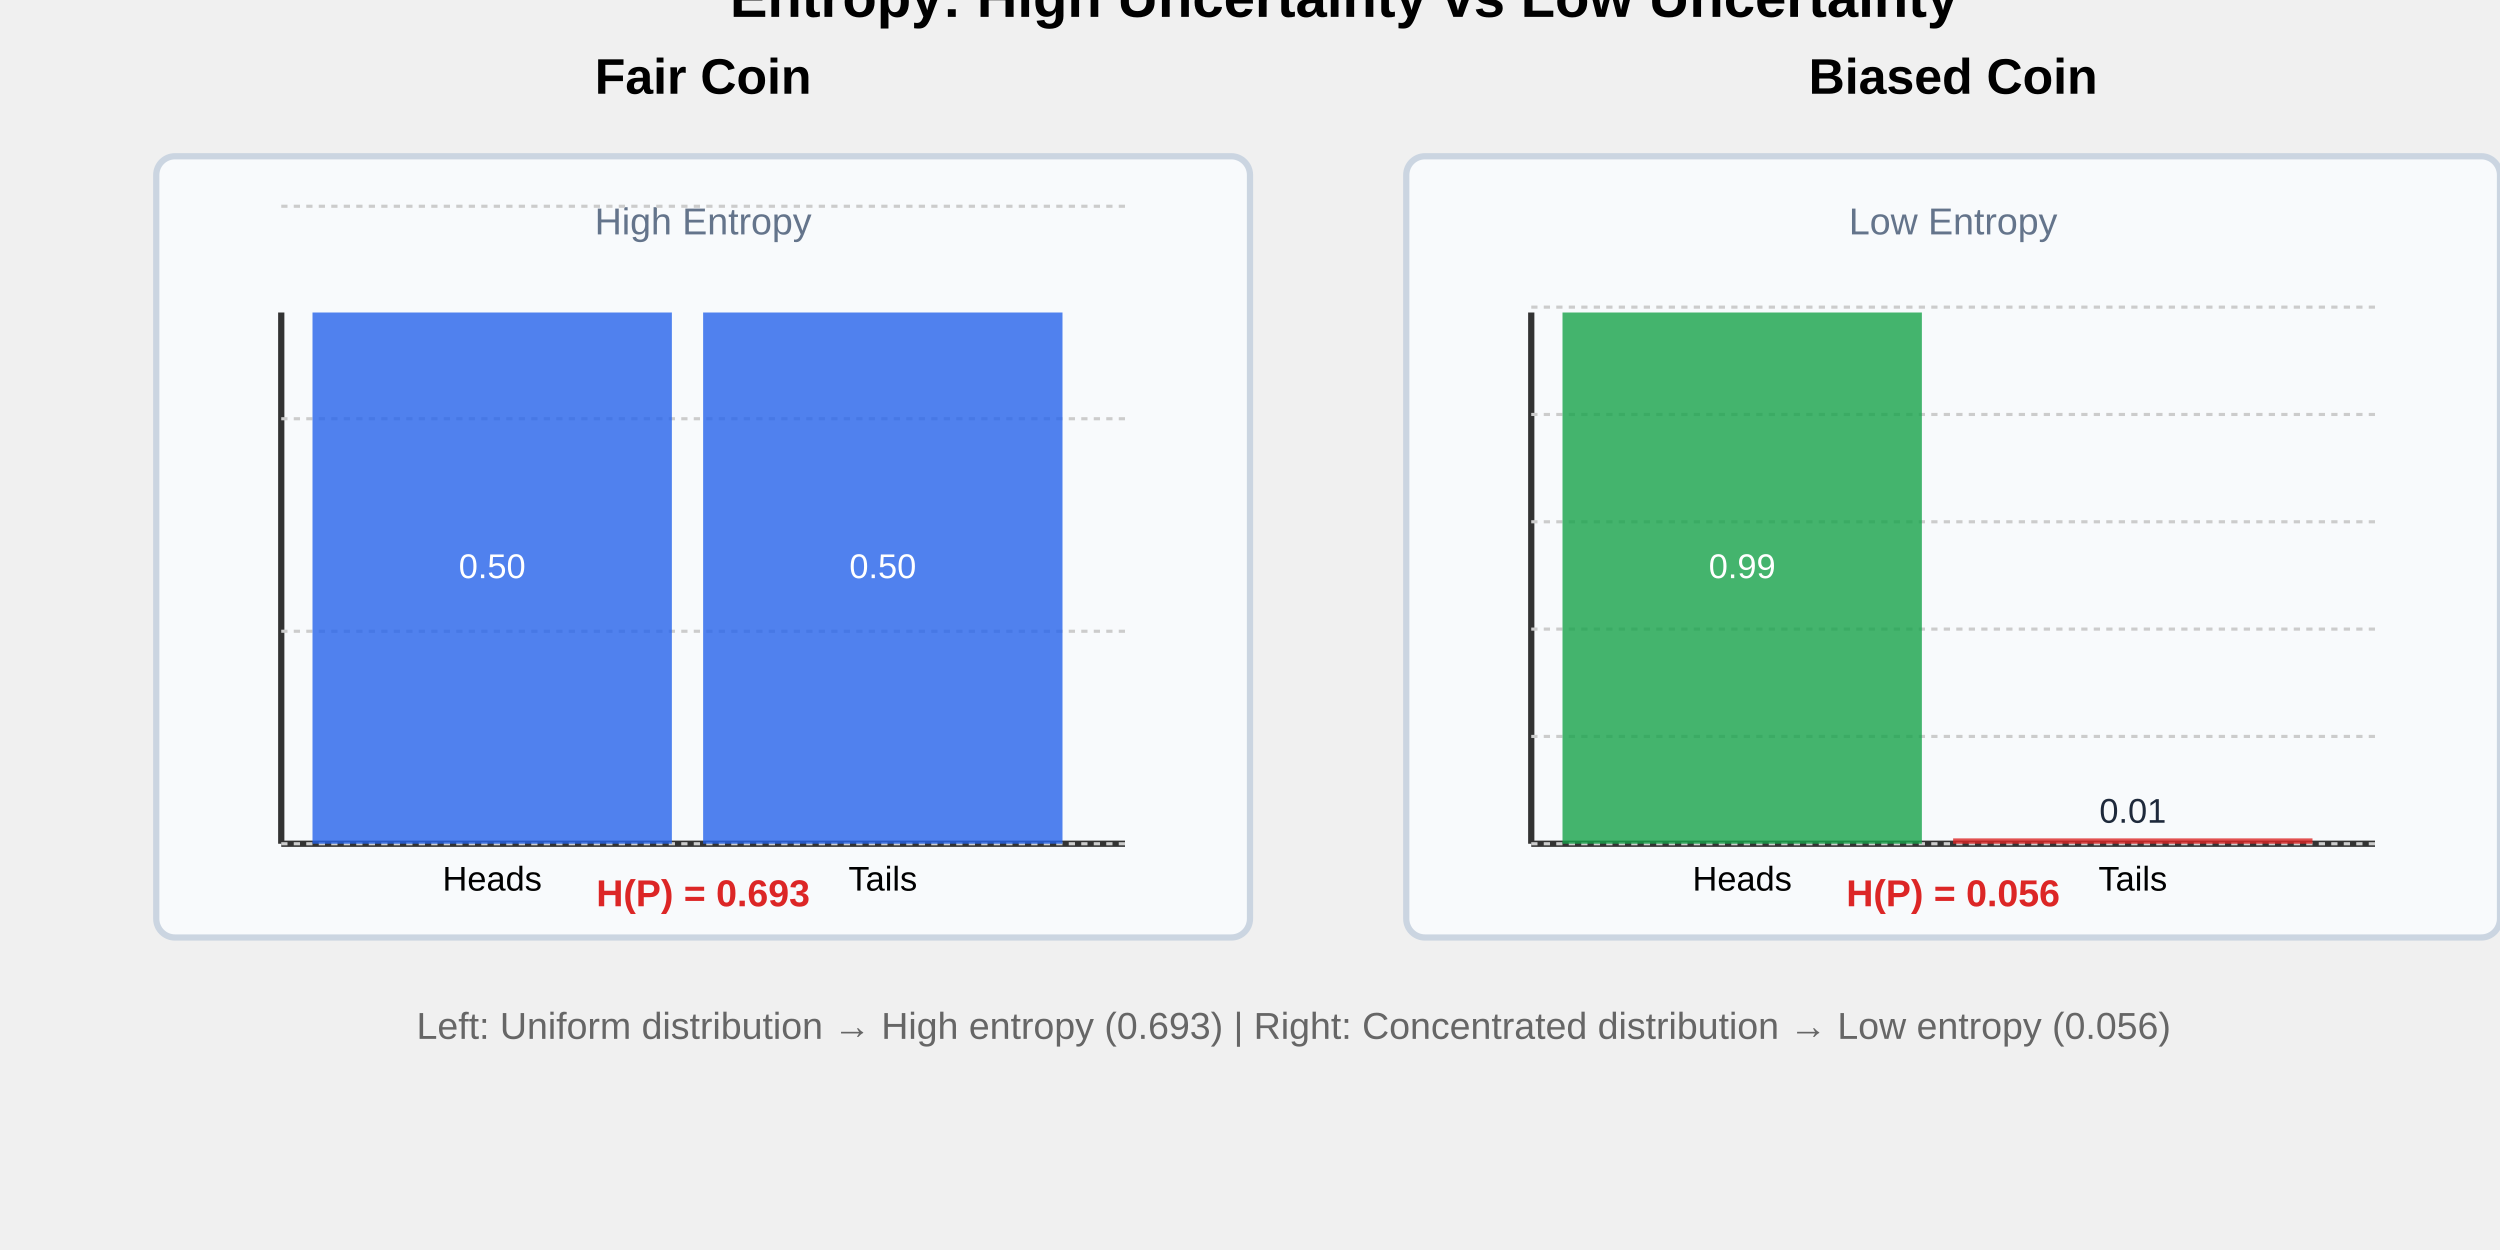
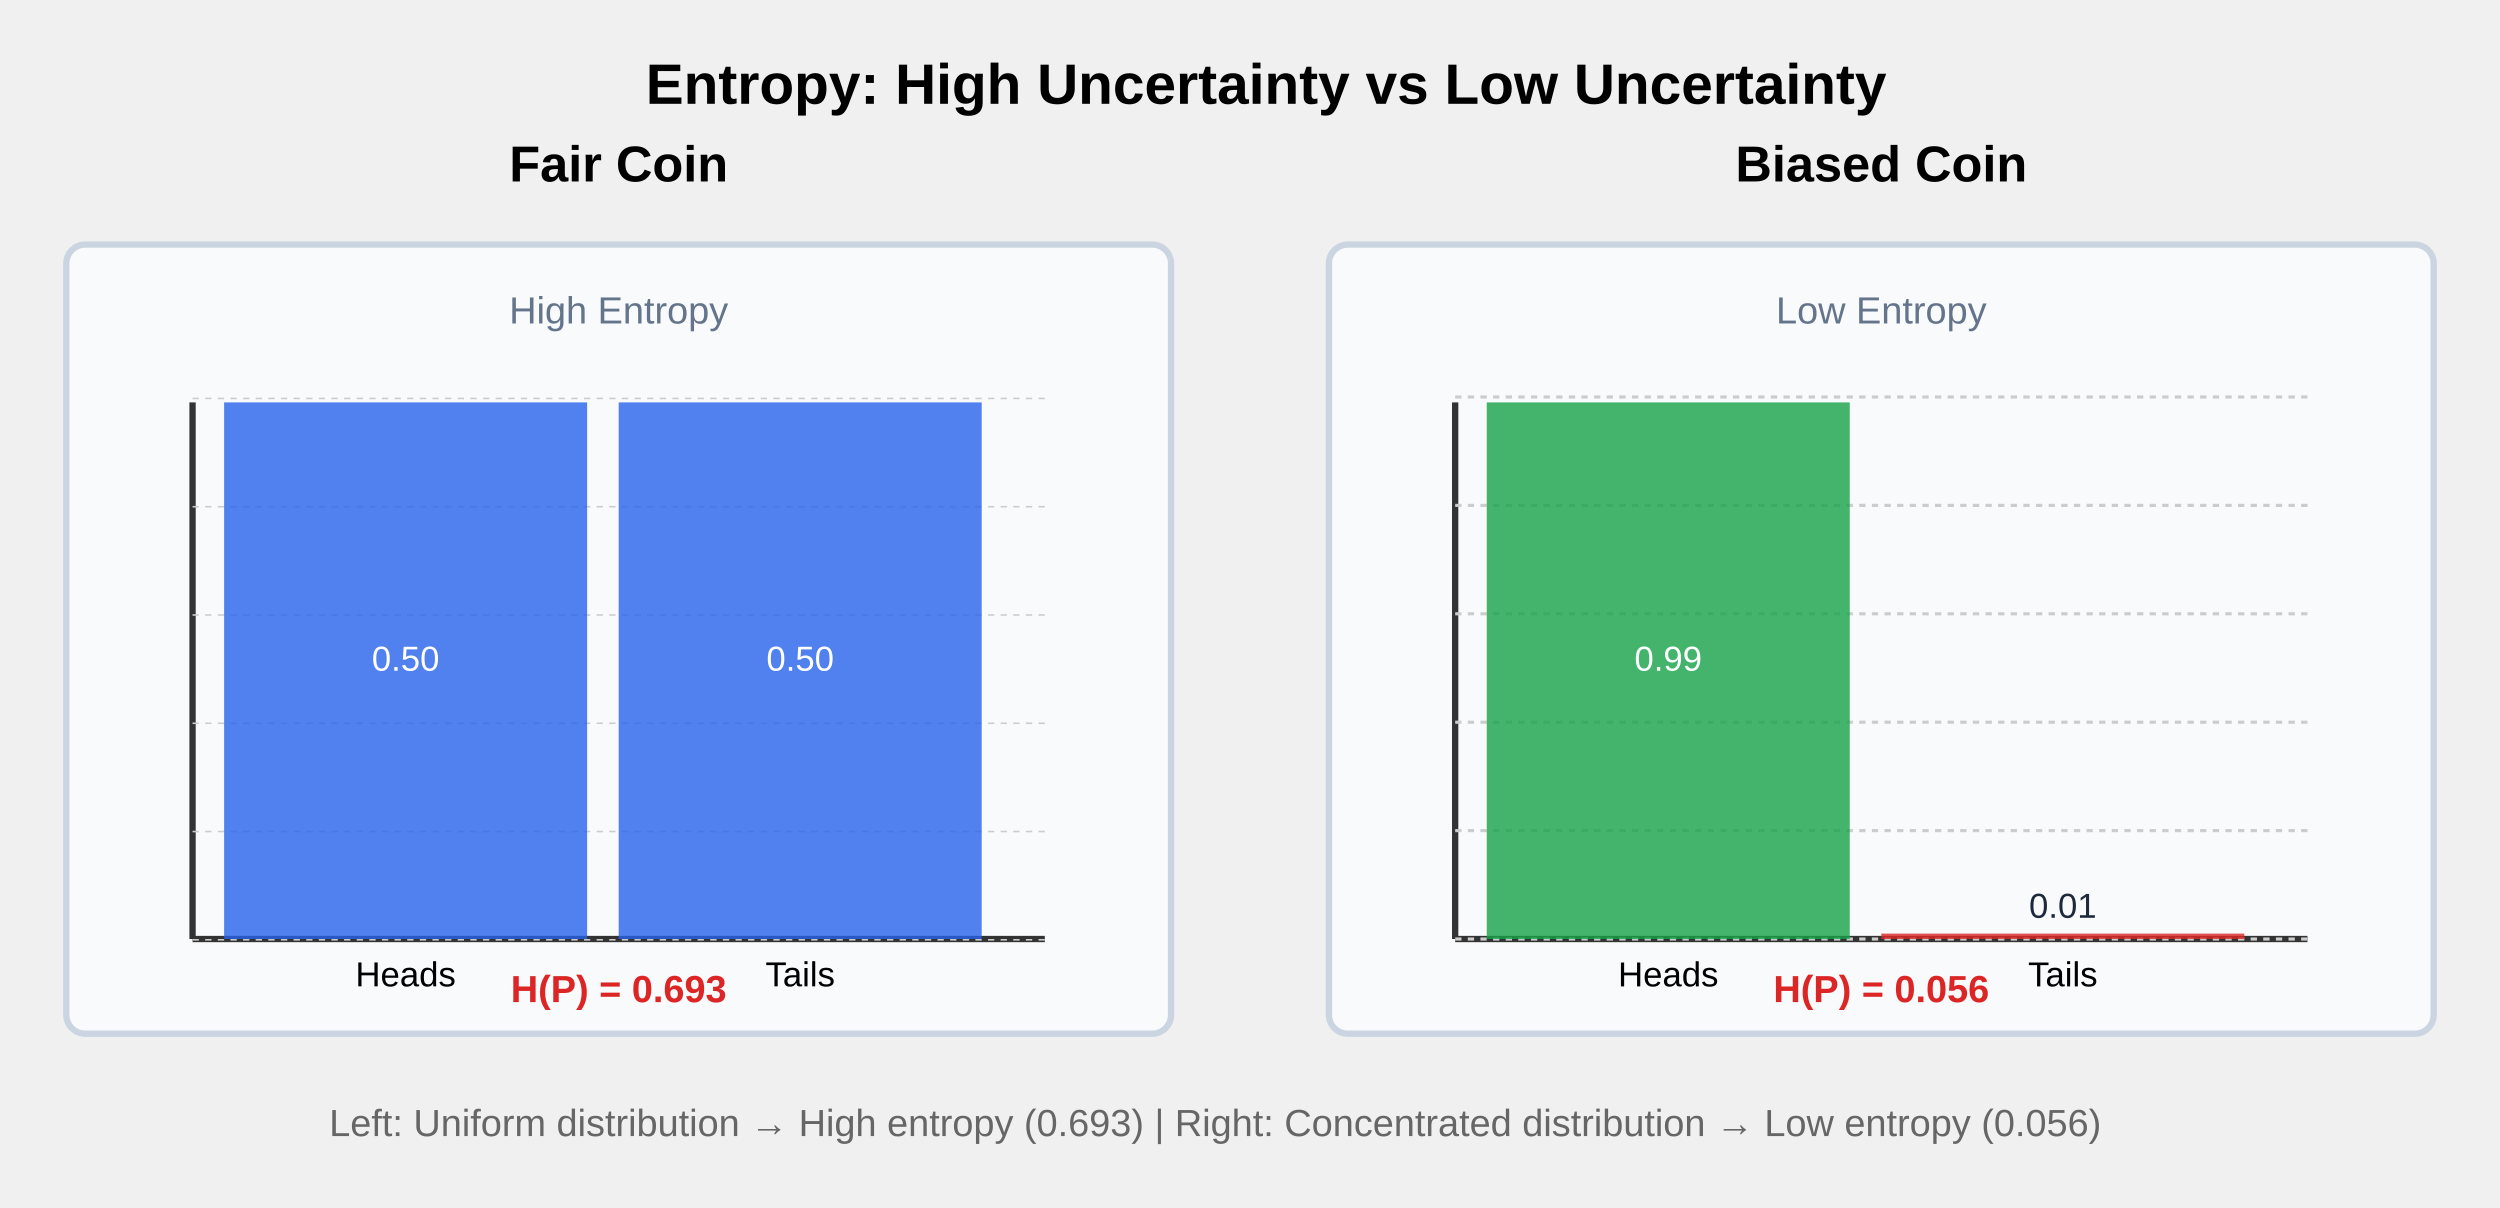
- <svg xmlns="http://www.w3.org/2000/svg" width="800" height="400" version="1.1" id="svg82">
+ <svg xmlns="http://www.w3.org/2000/svg" width="792" height="382.44" version="1.1" id="svg82" viewBox="0 0 792.0 382.44">
  <defs id="defs86" />
-   <text x="430.106" y="5.403" font-family="Arial" font-size="18px" font-weight="bold" text-anchor="middle" id="text2">Entropy: High Uncertainty vs Low Uncertainty</text>
-   <g transform="translate(50, 50)" id="g40">
-     <text x="175.0" y="-20" font-family="Arial" font-size="16" font-weight="bold" text-anchor="middle" id="text4">Fair Coin</text>
-     <rect x="0" y="0" width="350.0" height="250" fill="#f8fafc" stroke="#cbd5e1" stroke-width="2" rx="6" id="rect6" />
-     <text x="175.0" y="25" font-family="Arial" font-size="12" fill="#64748b" text-anchor="middle" id="text8">High Entropy</text>
-     <line x1="40" y1="220" x2="310.0" y2="220" stroke="#333" stroke-width="2" id="line10" />
-     <line x1="40" y1="220" x2="40" y2="50" stroke="#333" stroke-width="2" id="line12" />
-     <line x1="40" y1="220.0" x2="310.0" y2="220.0" stroke="#ccc" stroke-width="1" stroke-dasharray="2,2" id="line14" />
-     <line x1="40" y1="152.0" x2="310.0" y2="152.0" stroke="#ccc" stroke-width="1" stroke-dasharray="2,2" id="line16" />
-     <line x1="40" y1="84.0" x2="310.0" y2="84.0" stroke="#ccc" stroke-width="1" stroke-dasharray="2,2" id="line18" />
-     <line x1="40" y1="16.0" x2="310.0" y2="16.0" stroke="#ccc" stroke-width="1" stroke-dasharray="2,2" id="line20" />
-     <line x1="40" y1="-52.0" x2="310.0" y2="-52.0" stroke="#ccc" stroke-width="1" stroke-dasharray="2,2" id="line22" />
-     <line x1="40" y1="-120.0" x2="310.0" y2="-120.0" stroke="#ccc" stroke-width="1" stroke-dasharray="2,2" id="line24" />
-     <rect x="50.0" y="50.0" width="115.0" height="170.0" fill="#2563eb" opacity="0.8" id="rect26" />
-     <text x="107.5" y="135.0" font-family="Arial" font-size="11" text-anchor="middle" fill="white" id="text28">0.50</text>
-     <text x="107.5" y="235" font-family="Arial" font-size="11" text-anchor="middle" id="text30">Heads</text>
-     <rect x="175.0" y="50.0" width="115.0" height="170.0" fill="#2563eb" opacity="0.8" id="rect32" />
-     <text x="232.5" y="135.0" font-family="Arial" font-size="11" text-anchor="middle" fill="white" id="text34">0.50</text>
-     <text x="232.5" y="235" font-family="Arial" font-size="11" text-anchor="middle" id="text36">Tails</text>
-     <text x="175.0" y="240" font-family="Arial" font-size="12" fill="#dc2626" text-anchor="middle" font-weight="bold" id="text38">H(P) = 0.693</text>
+   <text x="401.106" y="32.885" font-family="Arial" font-size="18px" font-weight="bold" text-anchor="middle" id="text2">Entropy: High Uncertainty vs Low Uncertainty</text>
+   <g transform="translate(43.91537,30.86145)" id="g40">
+     <text x="152.085" y="26.62" font-family="Arial" font-size="16px" font-weight="bold" text-anchor="middle" id="text4">Fair Coin</text>
+     <rect x="-22.915" y="46.62" width="350" height="250" fill="#f8fafc" stroke="#cbd5e1" stroke-width="2" rx="6" id="rect6" />
+     <text x="152.085" y="71.62" font-family="Arial" font-size="12px" fill="#64748b" text-anchor="middle" id="text8">High Entropy</text>
+     <line x1="17.085" y1="266.62" x2="287.085" y2="266.62" stroke="#333333" stroke-width="2" id="line10" />
+     <line x1="17.085" y1="266.62" x2="17.085" y2="96.62" stroke="#333333" stroke-width="2" id="line12" />
+     <g id="g209" transform="matrix(1,0,0,0.5044153,0,132.3808)">
+       <line x1="17.085" y1="266.62" x2="287.085" y2="266.62" stroke="#cccccc" stroke-width="1" stroke-dasharray="2, 2" id="line14" />
+       <line x1="17.085" y1="198.62" x2="287.085" y2="198.62" stroke="#cccccc" stroke-width="1" stroke-dasharray="2, 2" id="line16" />
+       <line x1="17.085" y1="130.62" x2="287.085" y2="130.62" stroke="#cccccc" stroke-width="1" stroke-dasharray="2, 2" id="line18" />
+       <line x1="17.085" y1="62.62" x2="287.085" y2="62.62" stroke="#cccccc" stroke-width="1" stroke-dasharray="2, 2" id="line20" />
+       <line x1="17.085" y1="-5.38" x2="287.085" y2="-5.38" stroke="#cccccc" stroke-width="1" stroke-dasharray="2, 2" id="line22" />
+       <line x1="17.085" y1="-73.38" x2="287.085" y2="-73.38" stroke="#cccccc" stroke-width="1" stroke-dasharray="2, 2" id="line24" />
+     </g>
+     <rect x="27.085" y="96.62" width="115" height="170" fill="#2563eb" opacity="0.8" id="rect26" />
+     <text x="84.585" y="181.62" font-family="Arial" font-size="11px" text-anchor="middle" fill="#ffffff" id="text28">0.50</text>
+     <text x="84.585" y="281.62" font-family="Arial" font-size="11px" text-anchor="middle" id="text30">Heads</text>
+     <rect x="152.085" y="96.62" width="115" height="170" fill="#2563eb" opacity="0.8" id="rect32" />
+     <text x="209.585" y="181.62" font-family="Arial" font-size="11px" text-anchor="middle" fill="#ffffff" id="text34">0.50</text>
+     <text x="209.585" y="281.62" font-family="Arial" font-size="11px" text-anchor="middle" id="text36">Tails</text>
+     <text x="152.085" y="286.62" font-family="Arial" font-size="12px" fill="#dc2626" text-anchor="middle" font-weight="bold" id="text38">H(P) = 0.693</text>
  </g>
-   <g transform="translate(450.0, 50)" id="g78">
-     <text x="175.0" y="-20" font-family="Arial" font-size="16" font-weight="bold" text-anchor="middle" id="text42">Biased Coin</text>
-     <rect x="0" y="0" width="350.0" height="250" fill="#f8fafc" stroke="#cbd5e1" stroke-width="2" rx="6" id="rect44" />
-     <text x="175.0" y="25" font-family="Arial" font-size="12" fill="#64748b" text-anchor="middle" id="text46">Low Entropy</text>
-     <line x1="40" y1="220" x2="310.0" y2="220" stroke="#333" stroke-width="2" id="line48" />
-     <line x1="40" y1="220" x2="40" y2="50" stroke="#333" stroke-width="2" id="line50" />
-     <line x1="40" y1="220.0" x2="310.0" y2="220.0" stroke="#ccc" stroke-width="1" stroke-dasharray="2,2" id="line52" />
-     <line x1="40" y1="185.657" x2="310.0" y2="185.657" stroke="#ccc" stroke-width="1" stroke-dasharray="2,2" id="line54" />
-     <line x1="40" y1="151.313" x2="310.0" y2="151.313" stroke="#ccc" stroke-width="1" stroke-dasharray="2,2" id="line56" />
-     <line x1="40" y1="116.97" x2="310.0" y2="116.97" stroke="#ccc" stroke-width="1" stroke-dasharray="2,2" id="line58" />
-     <line x1="40" y1="82.626" x2="310.0" y2="82.626" stroke="#ccc" stroke-width="1" stroke-dasharray="2,2" id="line60" />
-     <line x1="40" y1="48.283" x2="310.0" y2="48.283" stroke="#ccc" stroke-width="1" stroke-dasharray="2,2" id="line62" />
-     <rect x="50.0" y="50.0" width="115.0" height="170.0" fill="#16a34a" opacity="0.8" id="rect64" />
-     <text x="107.5" y="135.0" font-family="Arial" font-size="11" text-anchor="middle" fill="white" id="text66">0.99</text>
-     <text x="107.5" y="235" font-family="Arial" font-size="11" text-anchor="middle" id="text68">Heads</text>
-     <rect x="175.0" y="218.283" width="115.0" height="1.717" fill="#dc2626" opacity="0.8" id="rect70" />
-     <text x="232.5" y="213.283" font-family="Arial" font-size="11" text-anchor="middle" fill="#1e293b" id="text72">0.01</text>
-     <text x="232.5" y="235" font-family="Arial" font-size="11" text-anchor="middle" id="text74">Tails</text>
-     <text x="175.0" y="240" font-family="Arial" font-size="12" fill="#dc2626" text-anchor="middle" font-weight="bold" id="text76">H(P) = 0.056</text>
+   <g transform="translate(421,77.48191)" id="g78">
+     <text x="175" y="-20" font-family="Arial" font-size="16px" font-weight="bold" text-anchor="middle" id="text42">Biased Coin</text>
+     <rect x="0" y="0" width="350" height="250" fill="#f8fafc" stroke="#cbd5e1" stroke-width="2" rx="6" id="rect44" />
+     <text x="175" y="25" font-family="Arial" font-size="12px" fill="#64748b" text-anchor="middle" id="text46">Low Entropy</text>
+     <line x1="40" y1="220" x2="310" y2="220" stroke="#333333" stroke-width="2" id="line48" />
+     <line x1="40" y1="220" x2="40" y2="50" stroke="#333333" stroke-width="2" id="line50" />
+     <g id="g217">
+       <line x1="40" y1="220" x2="310" y2="220" stroke="#cccccc" stroke-width="1" stroke-dasharray="2, 2" id="line52" />
+       <line x1="40" y1="185.657" x2="310" y2="185.657" stroke="#cccccc" stroke-width="1" stroke-dasharray="2, 2" id="line54" />
+       <line x1="40" y1="151.313" x2="310" y2="151.313" stroke="#cccccc" stroke-width="1" stroke-dasharray="2, 2" id="line56" />
+       <line x1="40" y1="116.97" x2="310" y2="116.97" stroke="#cccccc" stroke-width="1" stroke-dasharray="2, 2" id="line58" />
+       <line x1="40" y1="82.626" x2="310" y2="82.626" stroke="#cccccc" stroke-width="1" stroke-dasharray="2, 2" id="line60" />
+       <line x1="40" y1="48.283" x2="310" y2="48.283" stroke="#cccccc" stroke-width="1" stroke-dasharray="2, 2" id="line62" />
+     </g>
+     <rect x="50" y="50" width="115" height="170" fill="#16a34a" opacity="0.8" id="rect64" />
+     <text x="107.5" y="135" font-family="Arial" font-size="11px" text-anchor="middle" fill="#ffffff" id="text66">0.99</text>
+     <text x="107.5" y="235" font-family="Arial" font-size="11px" text-anchor="middle" id="text68">Heads</text>
+     <rect x="175" y="218.283" width="115" height="1.717" fill="#dc2626" opacity="0.8" id="rect70" />
+     <text x="232.5" y="213.283" font-family="Arial" font-size="11px" text-anchor="middle" fill="#1e293b" id="text72">0.01</text>
+     <text x="232.5" y="235" font-family="Arial" font-size="11px" text-anchor="middle" id="text74">Tails</text>
+     <text x="175" y="240" font-family="Arial" font-size="12px" fill="#dc2626" text-anchor="middle" font-weight="bold" id="text76">H(P) = 0.056</text>
  </g>
-   <text x="413.987" y="332.432" font-family="Arial" font-size="12px" fill="#666666" text-anchor="middle" id="text80">Left: Uniform distribution → High entropy (0.693) | Right: Concentrated distribution → Low entropy (0.056)</text>
+   <text x="384.987" y="359.914" font-family="Arial" font-size="12px" fill="#666666" text-anchor="middle" id="text80">Left: Uniform distribution → High entropy (0.693) | Right: Concentrated distribution → Low entropy (0.056)</text>
</svg>
